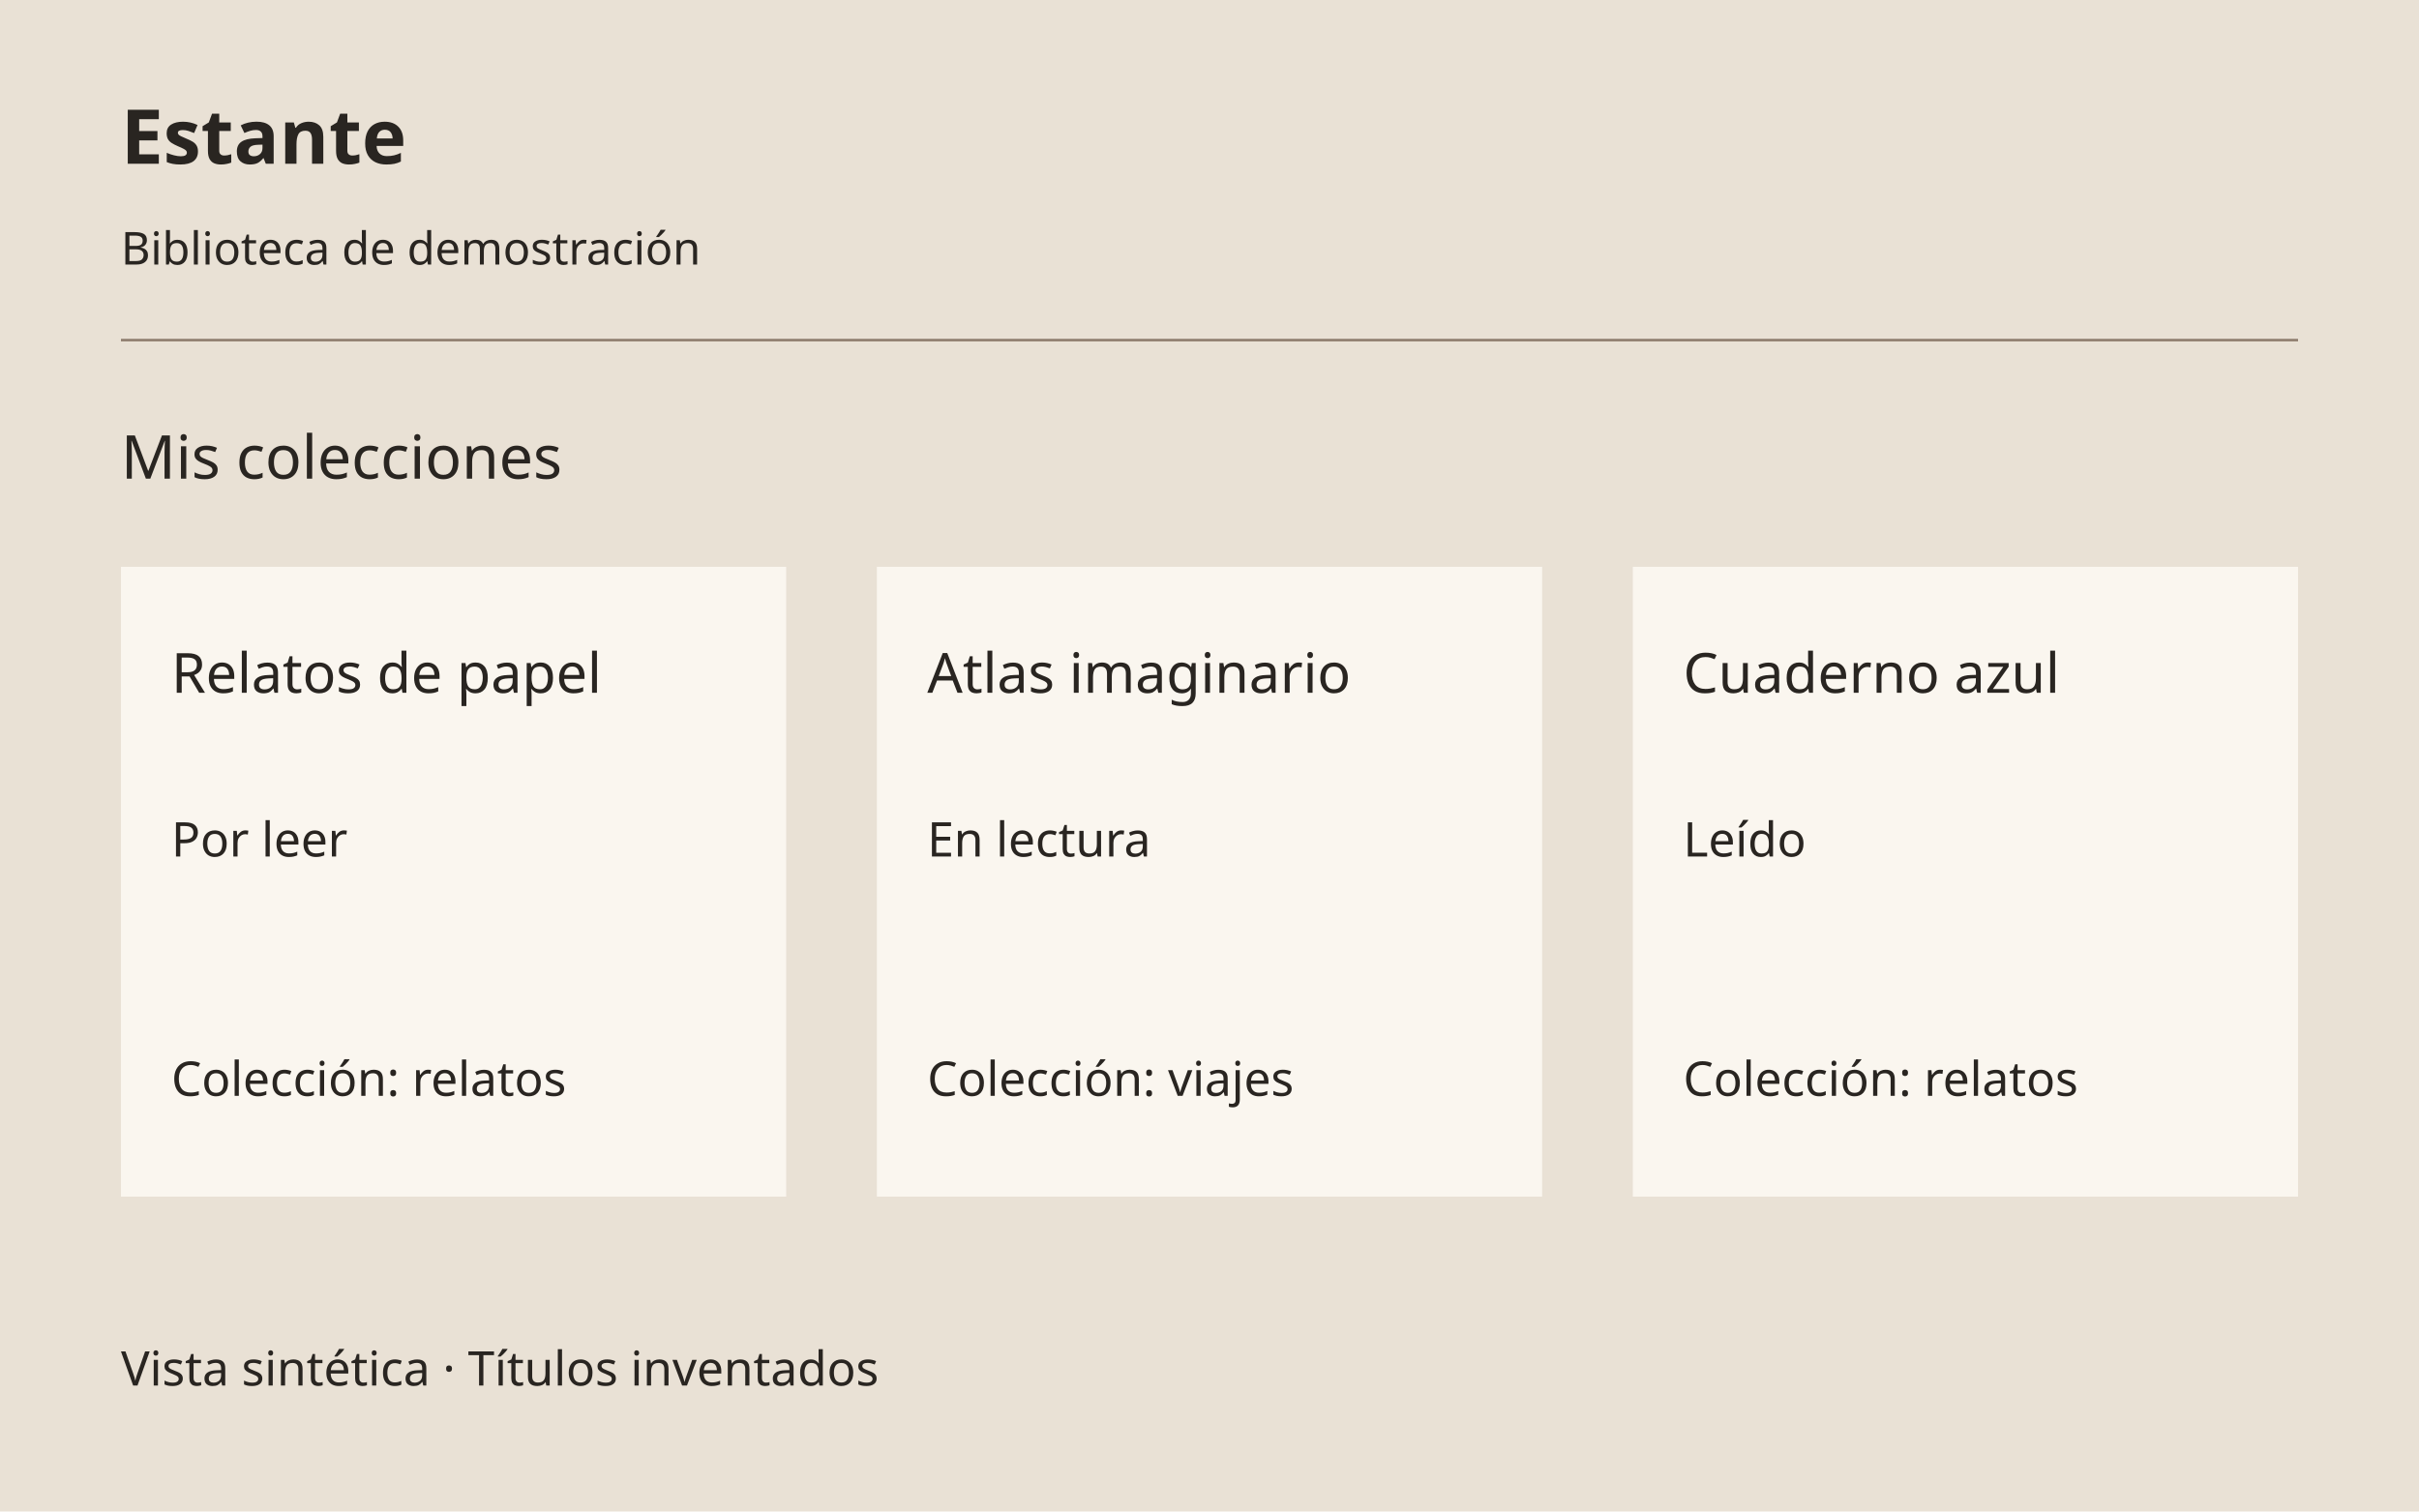
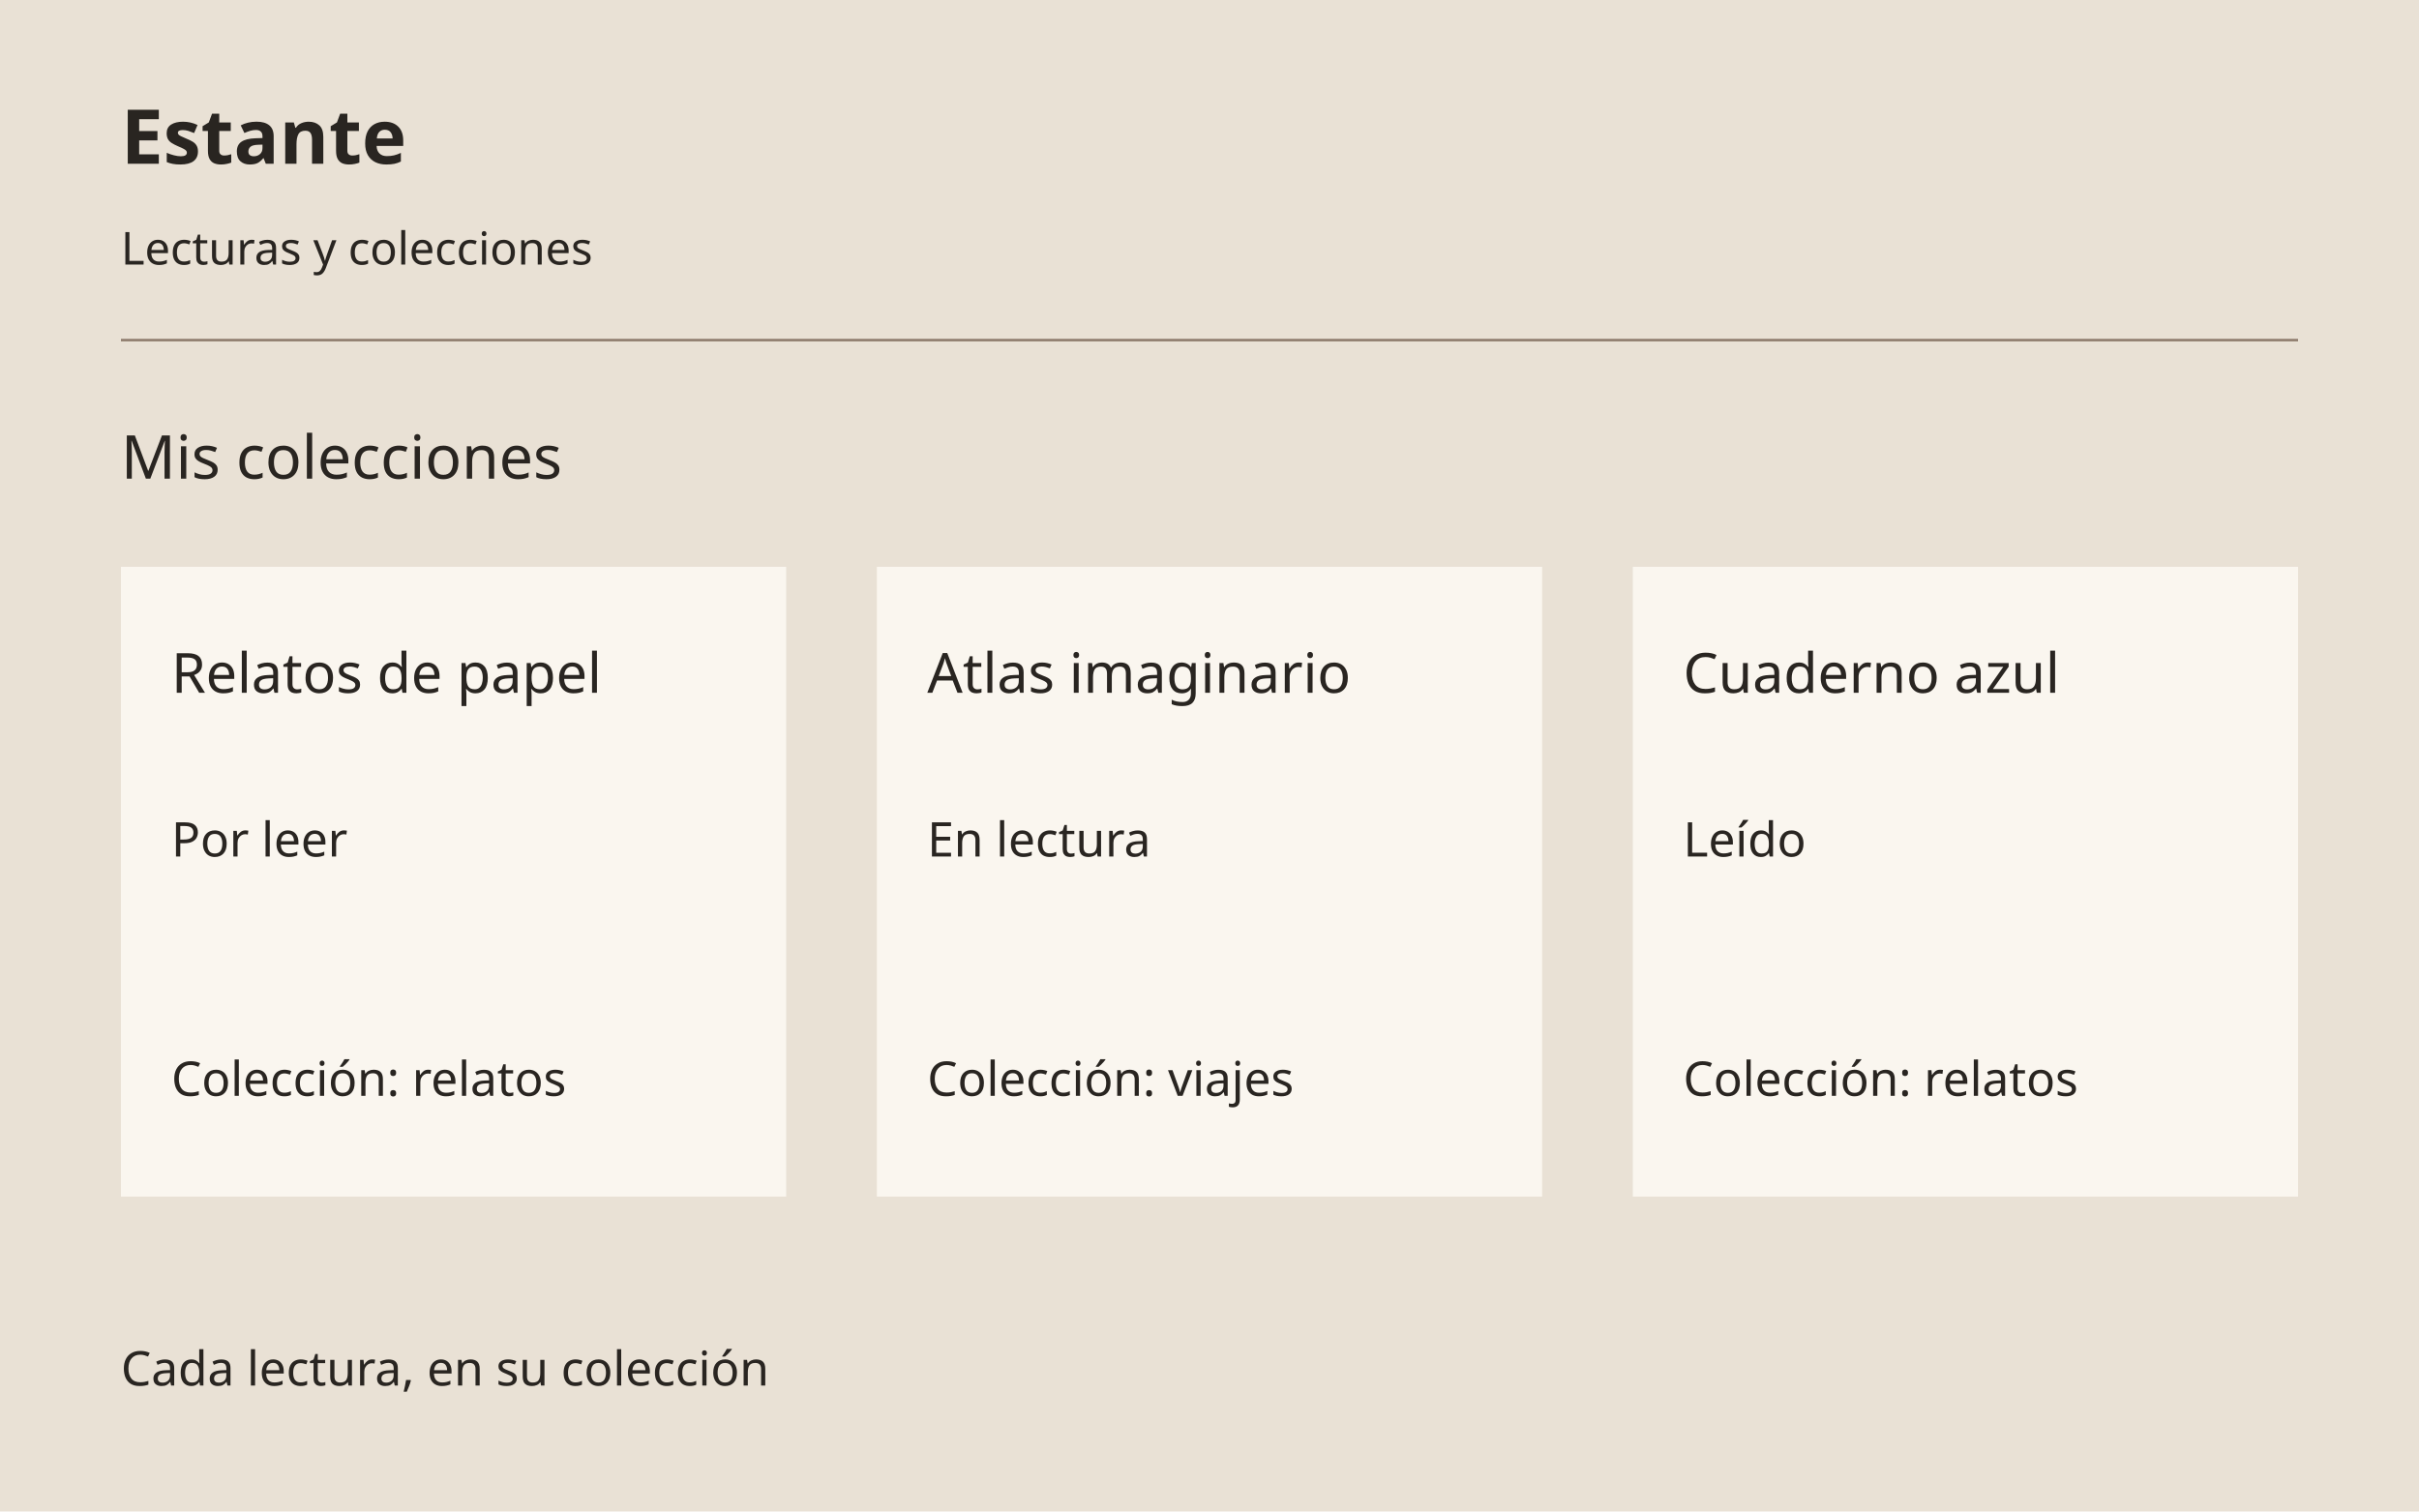
<svg xmlns="http://www.w3.org/2000/svg" width="960" height="600" viewBox="0 0 960 600">
  <rect width="960" height="600" fill="#e9e1d5" />
  <g font-family="system-ui,sans-serif" fill="#292521">
    <text x="48" y="65" font-size="30" font-weight="700">Estante</text>
-     <text x="48" y="105" font-size="18">Biblioteca de demostración</text>
+     <text x="48" y="105" font-size="18">Lecturas y colecciones</text>
    <path d="M48 135H912" stroke="#8e7c6d" />
    <text x="48" y="190" font-size="24">Mis colecciones</text>
    <g fill="#faf6ef">
      <rect x="48" y="225" width="264" height="250" />
      <rect x="348" y="225" width="264" height="250" />
      <rect x="648" y="225" width="264" height="250" />
    </g>
    <g font-size="22">
      <text x="68" y="275">Relatos de papel</text>
      <text x="368" y="275">Atlas imaginario</text>
      <text x="668" y="275">Cuaderno azul</text>
    </g>
    <g font-size="19">
      <text x="68" y="340">Por leer</text>
      <text x="368" y="340">En lectura</text>
      <text x="668" y="340">Leído</text>
      <text x="68" y="435">Colección: relatos</text>
      <text x="368" y="435">Colección: viajes</text>
      <text x="668" y="435">Colección: relatos</text>
-       <text x="48" y="550">Vista sintética · Títulos inventados</text>
+       <text x="48" y="550">Cada lectura, en su colección</text>
    </g>
  </g>
</svg>
